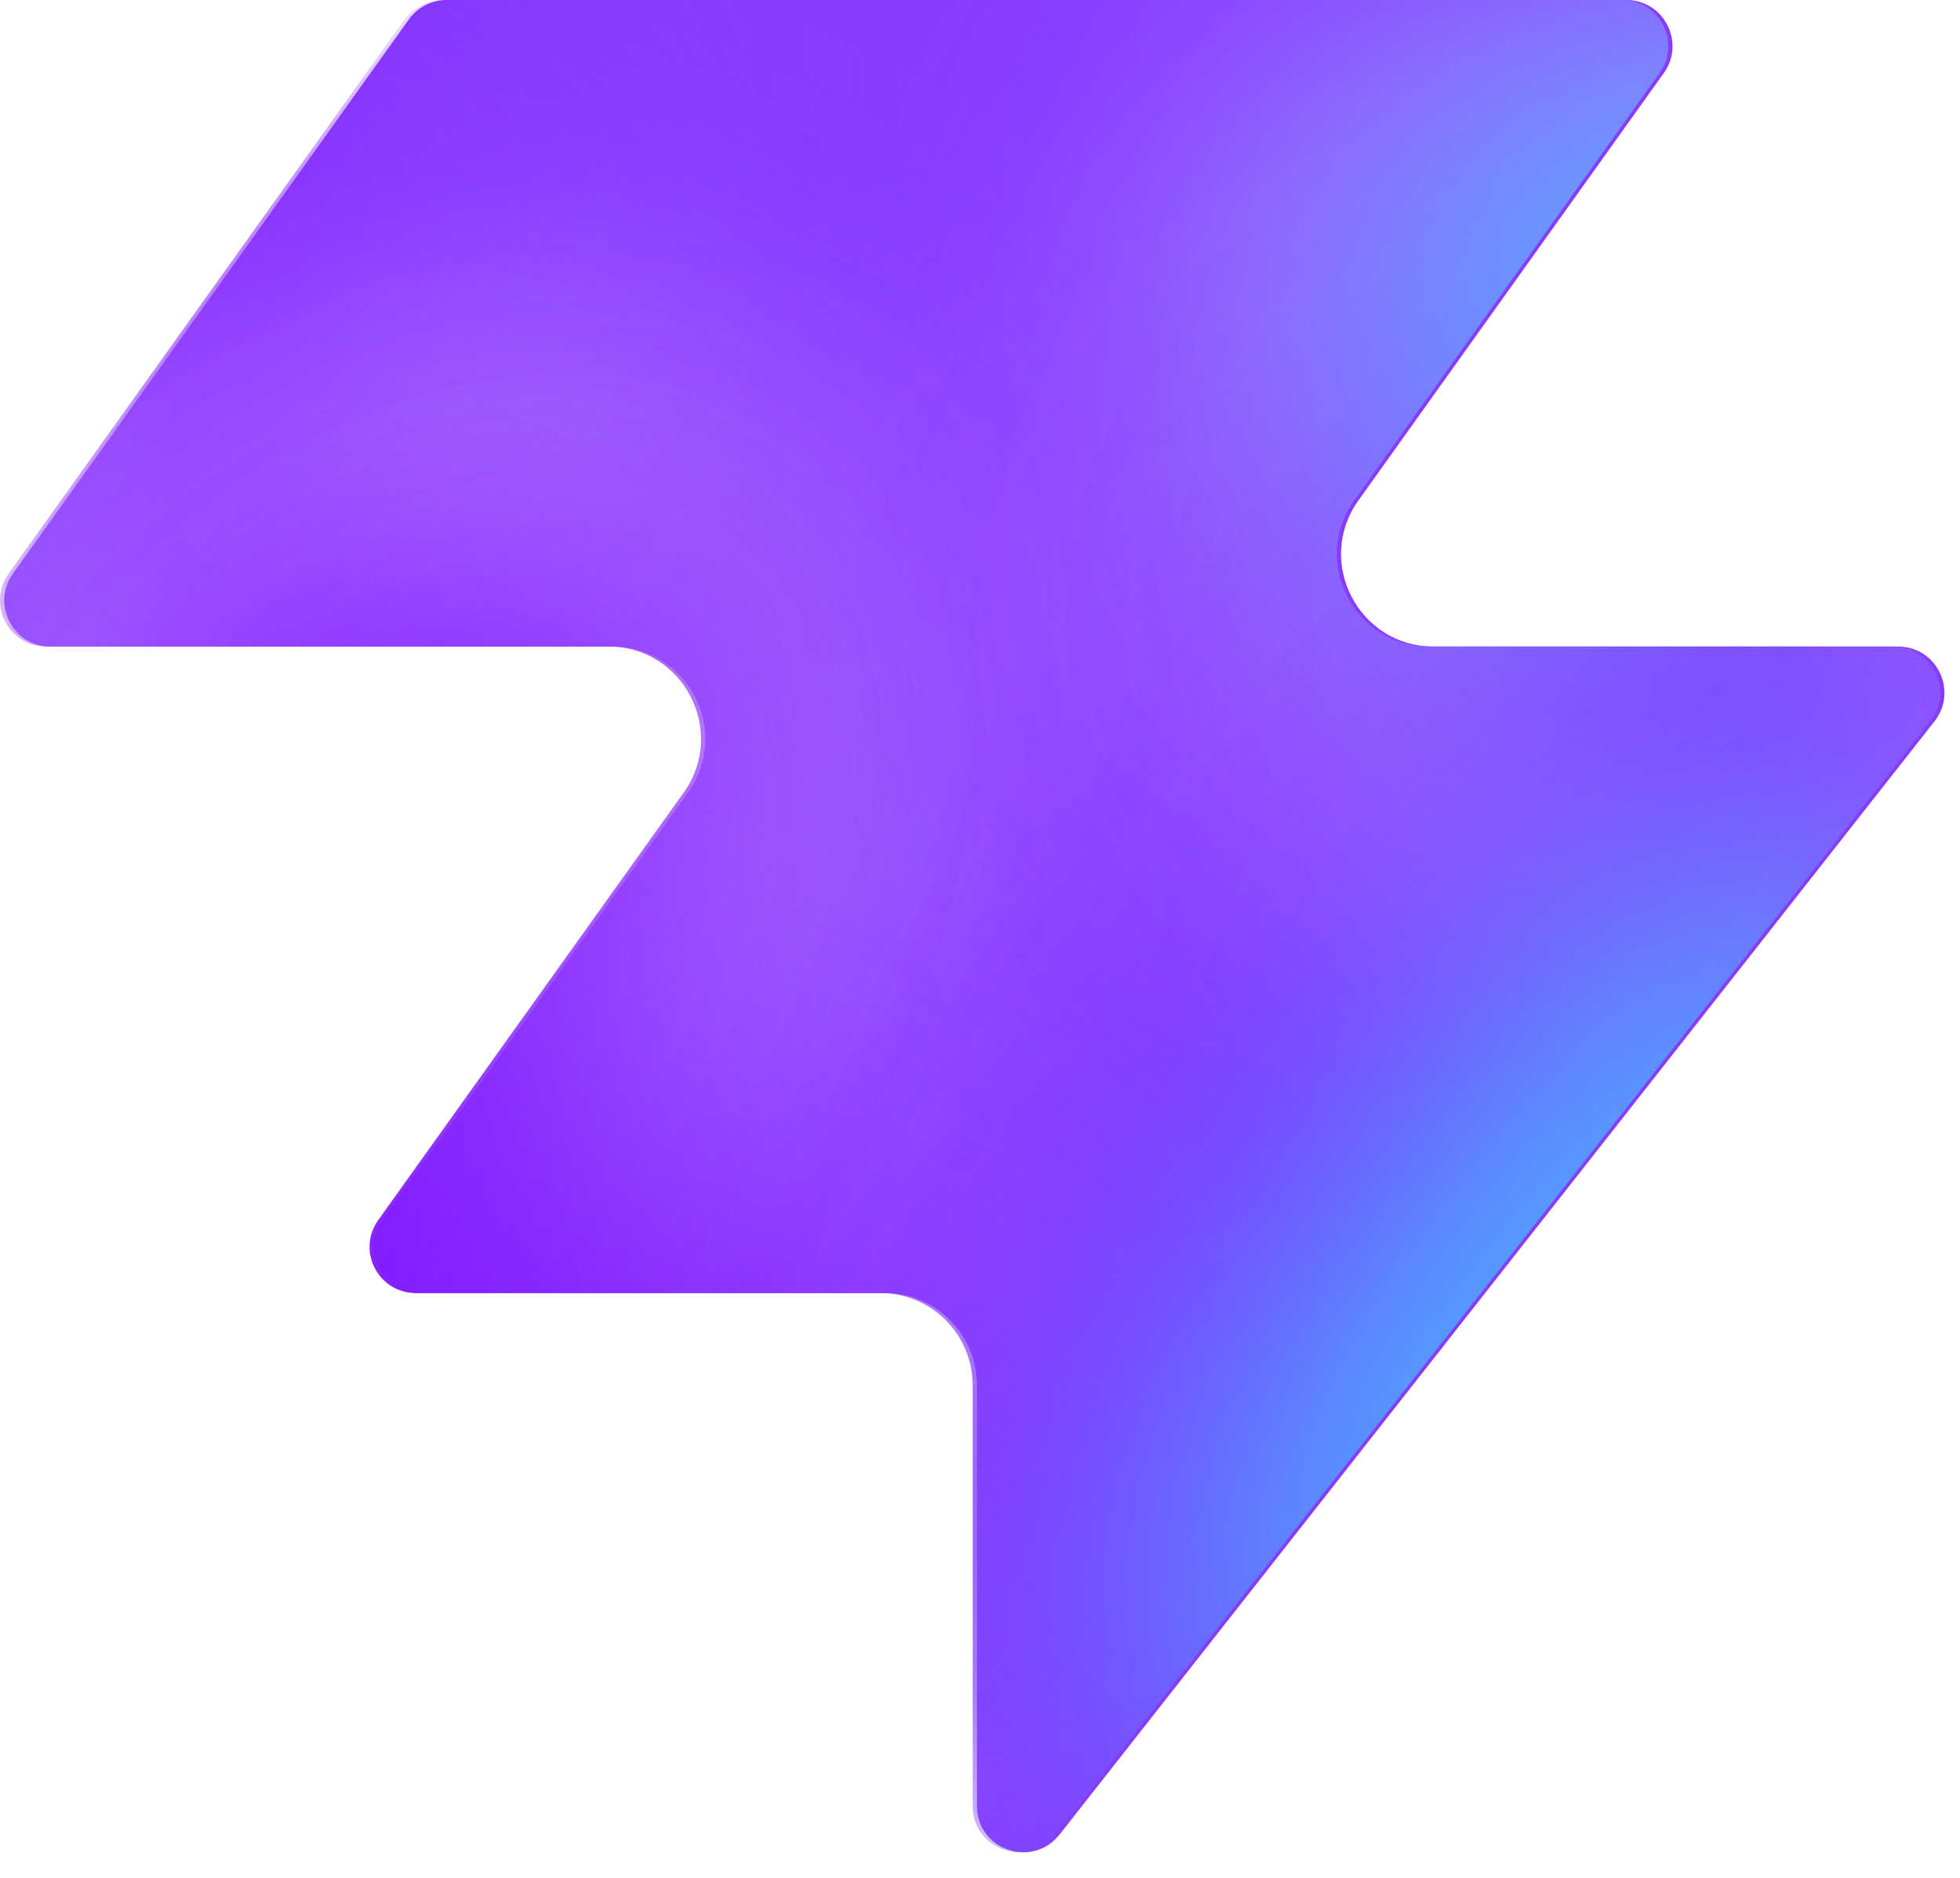
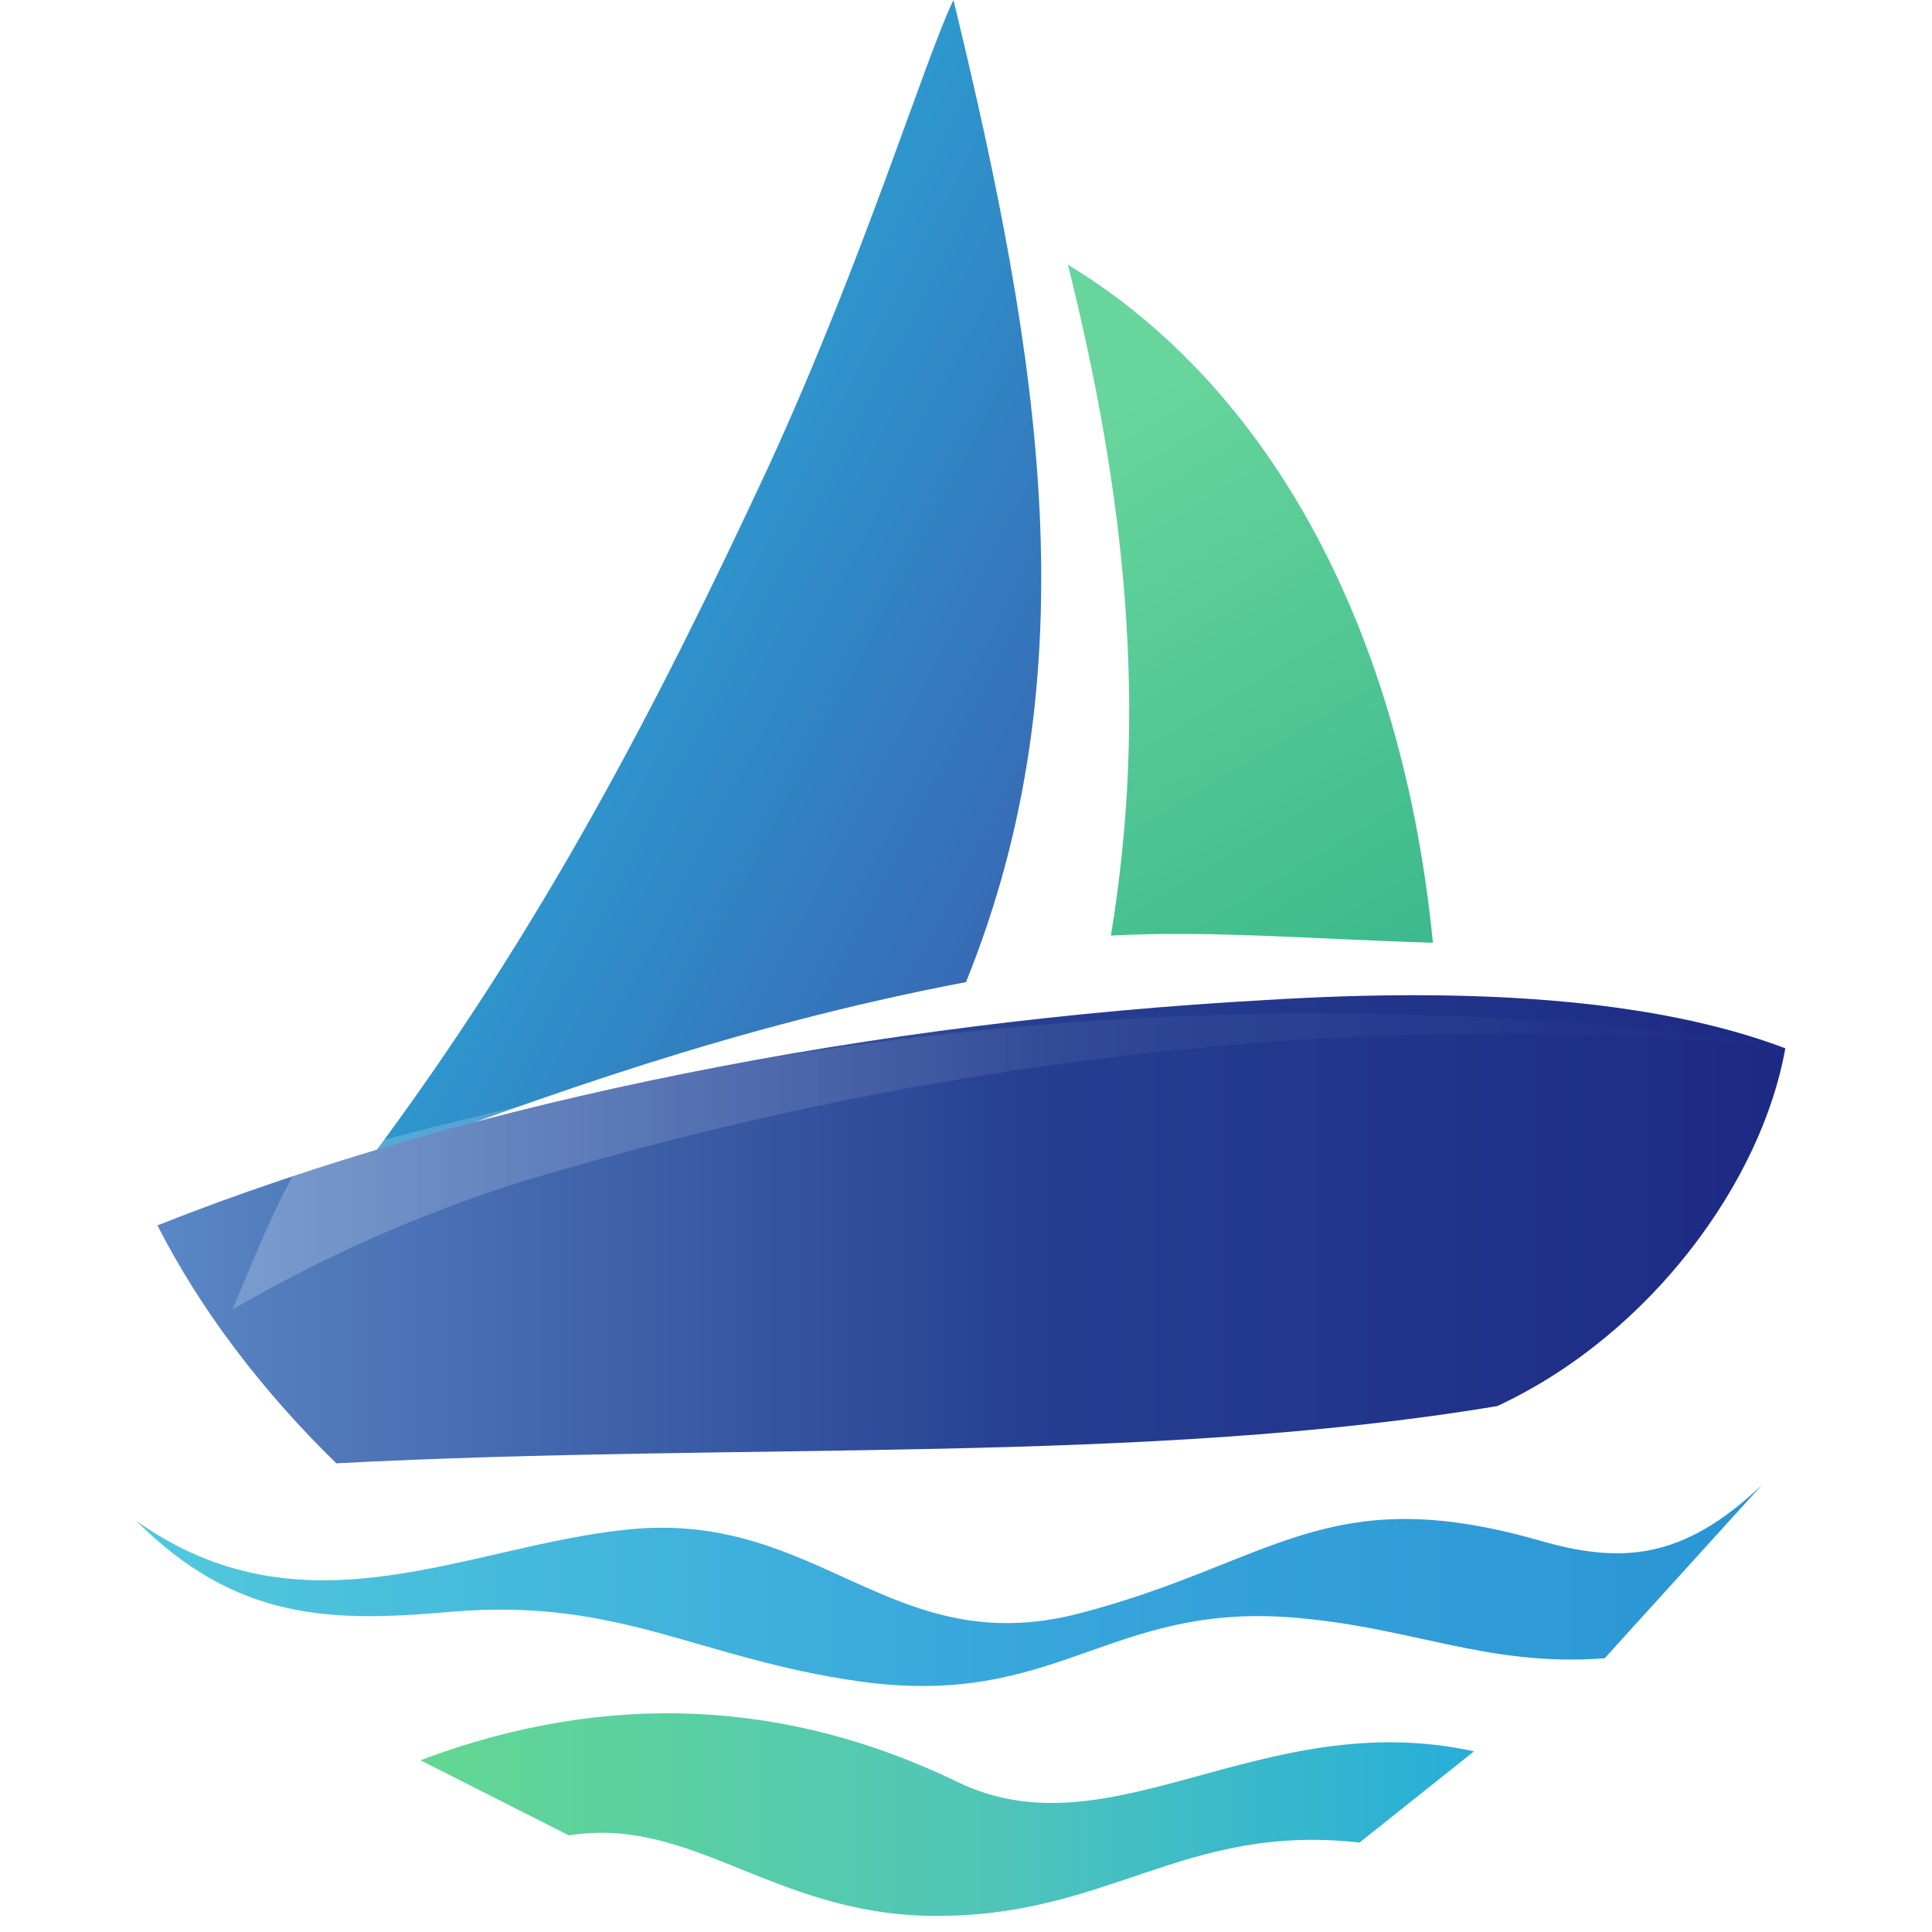
- <svg xmlns="http://www.w3.org/2000/svg" width="48" height="46" fill="none" viewBox="0 0 48 46">
-   <path fill="#863bff" d="M25.946 44.938c-.664.845-2.021.375-2.021-.698V33.937a2.26 2.26 0 0 0-2.262-2.262H10.287c-.92 0-1.456-1.04-.92-1.788l7.48-10.471c1.07-1.497 0-3.578-1.842-3.578H1.237c-.92 0-1.456-1.04-.92-1.788L10.013.474c.214-.297.556-.474.92-.474h28.894c.92 0 1.456 1.04.92 1.788l-7.48 10.471c-1.07 1.498 0 3.579 1.842 3.579h11.377c.943 0 1.473 1.088.89 1.83L25.947 44.94z" style="fill:#863bff;fill:color(display-p3 .525 .23 1);fill-opacity:1" />
-   <mask id="a" width="48" height="46" x="0" y="0" maskUnits="userSpaceOnUse" style="mask-type:alpha">
-     <path fill="#000" d="M25.842 44.938c-.664.844-2.021.375-2.021-.698V33.937a2.26 2.26 0 0 0-2.262-2.262H10.183c-.92 0-1.456-1.04-.92-1.788l7.48-10.471c1.07-1.498 0-3.579-1.842-3.579H1.133c-.92 0-1.456-1.04-.92-1.787L9.91.473c.214-.297.556-.474.92-.474h28.894c.92 0 1.456 1.04.92 1.788l-7.48 10.471c-1.07 1.498 0 3.578 1.842 3.578h11.377c.943 0 1.473 1.088.89 1.832L25.843 44.94z" style="fill:#000;fill-opacity:1" />
-   </mask>
-   <g mask="url(#a)">
-     <g filter="url(#b)">
-       <ellipse cx="5.508" cy="14.704" fill="#ede6ff" rx="5.508" ry="14.704" style="fill:#ede6ff;fill:color(display-p3 .927 .903 1);fill-opacity:1" transform="matrix(.00324 1 1 -.00324 -4.47 31.516)" />
-     </g>
-     <g filter="url(#c)">
-       <ellipse cx="10.399" cy="29.851" fill="#ede6ff" rx="10.399" ry="29.851" style="fill:#ede6ff;fill:color(display-p3 .927 .903 1);fill-opacity:1" transform="matrix(.00324 1 1 -.00324 -39.328 7.883)" />
-     </g>
-     <g filter="url(#d)">
-       <ellipse cx="5.508" cy="30.487" fill="#7e14ff" rx="5.508" ry="30.487" style="fill:#7e14ff;fill:color(display-p3 .492 .077 1);fill-opacity:1" transform="rotate(89.814 -25.913 -14.639)scale(1 -1)" />
-     </g>
-     <g filter="url(#e)">
-       <ellipse cx="5.508" cy="30.599" fill="#7e14ff" rx="5.508" ry="30.599" style="fill:#7e14ff;fill:color(display-p3 .492 .077 1);fill-opacity:1" transform="rotate(89.814 -32.644 -3.334)scale(1 -1)" />
-     </g>
-     <g filter="url(#f)">
-       <ellipse cx="5.508" cy="30.599" fill="#7e14ff" rx="5.508" ry="30.599" style="fill:#7e14ff;fill:color(display-p3 .492 .077 1);fill-opacity:1" transform="matrix(.00324 1 1 -.00324 -34.34 30.47)" />
-     </g>
-     <g filter="url(#g)">
-       <ellipse cx="14.072" cy="22.078" fill="#ede6ff" rx="14.072" ry="22.078" style="fill:#ede6ff;fill:color(display-p3 .927 .903 1);fill-opacity:1" transform="rotate(93.35 24.506 48.493)scale(-1 1)" />
-     </g>
-     <g filter="url(#h)">
-       <ellipse cx="3.47" cy="21.501" fill="#7e14ff" rx="3.47" ry="21.501" style="fill:#7e14ff;fill:color(display-p3 .492 .077 1);fill-opacity:1" transform="rotate(89.009 28.708 47.59)scale(-1 1)" />
-     </g>
-     <g filter="url(#i)">
-       <ellipse cx="3.47" cy="21.501" fill="#7e14ff" rx="3.47" ry="21.501" style="fill:#7e14ff;fill:color(display-p3 .492 .077 1);fill-opacity:1" transform="rotate(89.009 28.708 47.59)scale(-1 1)" />
-     </g>
-     <g filter="url(#j)">
-       <ellipse cx=".387" cy="8.972" fill="#7e14ff" rx="4.407" ry="29.108" style="fill:#7e14ff;fill:color(display-p3 .492 .077 1);fill-opacity:1" transform="rotate(39.51 .387 8.972)" />
-     </g>
-     <g filter="url(#k)">
-       <ellipse cx="47.523" cy="-6.092" fill="#7e14ff" rx="4.407" ry="29.108" style="fill:#7e14ff;fill:color(display-p3 .492 .077 1);fill-opacity:1" transform="rotate(37.892 47.523 -6.092)" />
-     </g>
-     <g filter="url(#l)">
-       <ellipse cx="41.412" cy="6.333" fill="#47bfff" rx="5.971" ry="9.665" style="fill:#47bfff;fill:color(display-p3 .28 .748 1);fill-opacity:1" transform="rotate(37.892 41.412 6.333)" />
-     </g>
-     <g filter="url(#m)">
-       <ellipse cx="-1.879" cy="38.332" fill="#7e14ff" rx="4.407" ry="29.108" style="fill:#7e14ff;fill:color(display-p3 .492 .077 1);fill-opacity:1" transform="rotate(37.892 -1.88 38.332)" />
-     </g>
-     <g filter="url(#n)">
-       <ellipse cx="-1.879" cy="38.332" fill="#7e14ff" rx="4.407" ry="29.108" style="fill:#7e14ff;fill:color(display-p3 .492 .077 1);fill-opacity:1" transform="rotate(37.892 -1.88 38.332)" />
-     </g>
-     <g filter="url(#o)">
-       <ellipse cx="35.651" cy="29.907" fill="#7e14ff" rx="4.407" ry="29.108" style="fill:#7e14ff;fill:color(display-p3 .492 .077 1);fill-opacity:1" transform="rotate(37.892 35.651 29.907)" />
-     </g>
-     <g filter="url(#p)">
-       <ellipse cx="38.418" cy="32.4" fill="#47bfff" rx="5.971" ry="15.297" style="fill:#47bfff;fill:color(display-p3 .28 .748 1);fill-opacity:1" transform="rotate(37.892 38.418 32.4)" />
-     </g>
-   </g>
+ <svg xmlns="http://www.w3.org/2000/svg" viewBox="0 0 1080 1080" width="1080" height="1080" role="img" aria-label="Bio Ark Tech sailboat logo">
  <defs>
-     <filter id="b" width="60.045" height="41.654" x="-19.77" y="16.149" color-interpolation-filters="sRGB" filterUnits="userSpaceOnUse">
-       <feFlood flood-opacity="0" result="BackgroundImageFix" />
-       <feBlend in="SourceGraphic" in2="BackgroundImageFix" result="shape" />
-       <feGaussianBlur result="effect1_foregroundBlur_2002_17158" stdDeviation="7.659" />
-     </filter>
-     <filter id="c" width="90.34" height="51.437" x="-54.613" y="-7.533" color-interpolation-filters="sRGB" filterUnits="userSpaceOnUse">
-       <feFlood flood-opacity="0" result="BackgroundImageFix" />
-       <feBlend in="SourceGraphic" in2="BackgroundImageFix" result="shape" />
-       <feGaussianBlur result="effect1_foregroundBlur_2002_17158" stdDeviation="7.659" />
-     </filter>
-     <filter id="d" width="79.355" height="29.4" x="-49.64" y="2.03" color-interpolation-filters="sRGB" filterUnits="userSpaceOnUse">
-       <feFlood flood-opacity="0" result="BackgroundImageFix" />
-       <feBlend in="SourceGraphic" in2="BackgroundImageFix" result="shape" />
-       <feGaussianBlur result="effect1_foregroundBlur_2002_17158" stdDeviation="4.596" />
-     </filter>
-     <filter id="e" width="79.579" height="29.4" x="-45.045" y="20.029" color-interpolation-filters="sRGB" filterUnits="userSpaceOnUse">
-       <feFlood flood-opacity="0" result="BackgroundImageFix" />
-       <feBlend in="SourceGraphic" in2="BackgroundImageFix" result="shape" />
-       <feGaussianBlur result="effect1_foregroundBlur_2002_17158" stdDeviation="4.596" />
-     </filter>
-     <filter id="f" width="79.579" height="29.4" x="-43.513" y="21.178" color-interpolation-filters="sRGB" filterUnits="userSpaceOnUse">
-       <feFlood flood-opacity="0" result="BackgroundImageFix" />
-       <feBlend in="SourceGraphic" in2="BackgroundImageFix" result="shape" />
-       <feGaussianBlur result="effect1_foregroundBlur_2002_17158" stdDeviation="4.596" />
-     </filter>
-     <filter id="g" width="74.749" height="58.852" x="15.756" y="-17.901" color-interpolation-filters="sRGB" filterUnits="userSpaceOnUse">
-       <feFlood flood-opacity="0" result="BackgroundImageFix" />
-       <feBlend in="SourceGraphic" in2="BackgroundImageFix" result="shape" />
-       <feGaussianBlur result="effect1_foregroundBlur_2002_17158" stdDeviation="7.659" />
-     </filter>
-     <filter id="h" width="61.377" height="25.362" x="23.548" y="2.284" color-interpolation-filters="sRGB" filterUnits="userSpaceOnUse">
-       <feFlood flood-opacity="0" result="BackgroundImageFix" />
-       <feBlend in="SourceGraphic" in2="BackgroundImageFix" result="shape" />
-       <feGaussianBlur result="effect1_foregroundBlur_2002_17158" stdDeviation="4.596" />
-     </filter>
-     <filter id="i" width="61.377" height="25.362" x="23.548" y="2.284" color-interpolation-filters="sRGB" filterUnits="userSpaceOnUse">
-       <feFlood flood-opacity="0" result="BackgroundImageFix" />
-       <feBlend in="SourceGraphic" in2="BackgroundImageFix" result="shape" />
-       <feGaussianBlur result="effect1_foregroundBlur_2002_17158" stdDeviation="4.596" />
-     </filter>
-     <filter id="j" width="56.045" height="63.649" x="-27.636" y="-22.853" color-interpolation-filters="sRGB" filterUnits="userSpaceOnUse">
-       <feFlood flood-opacity="0" result="BackgroundImageFix" />
-       <feBlend in="SourceGraphic" in2="BackgroundImageFix" result="shape" />
-       <feGaussianBlur result="effect1_foregroundBlur_2002_17158" stdDeviation="4.596" />
-     </filter>
-     <filter id="k" width="54.814" height="64.646" x="20.116" y="-38.415" color-interpolation-filters="sRGB" filterUnits="userSpaceOnUse">
-       <feFlood flood-opacity="0" result="BackgroundImageFix" />
-       <feBlend in="SourceGraphic" in2="BackgroundImageFix" result="shape" />
-       <feGaussianBlur result="effect1_foregroundBlur_2002_17158" stdDeviation="4.596" />
-     </filter>
-     <filter id="l" width="33.541" height="35.313" x="24.641" y="-11.323" color-interpolation-filters="sRGB" filterUnits="userSpaceOnUse">
-       <feFlood flood-opacity="0" result="BackgroundImageFix" />
-       <feBlend in="SourceGraphic" in2="BackgroundImageFix" result="shape" />
-       <feGaussianBlur result="effect1_foregroundBlur_2002_17158" stdDeviation="4.596" />
-     </filter>
-     <filter id="m" width="54.814" height="64.646" x="-29.286" y="6.009" color-interpolation-filters="sRGB" filterUnits="userSpaceOnUse">
-       <feFlood flood-opacity="0" result="BackgroundImageFix" />
-       <feBlend in="SourceGraphic" in2="BackgroundImageFix" result="shape" />
-       <feGaussianBlur result="effect1_foregroundBlur_2002_17158" stdDeviation="4.596" />
-     </filter>
-     <filter id="n" width="54.814" height="64.646" x="-29.286" y="6.009" color-interpolation-filters="sRGB" filterUnits="userSpaceOnUse">
-       <feFlood flood-opacity="0" result="BackgroundImageFix" />
-       <feBlend in="SourceGraphic" in2="BackgroundImageFix" result="shape" />
-       <feGaussianBlur result="effect1_foregroundBlur_2002_17158" stdDeviation="4.596" />
-     </filter>
-     <filter id="o" width="54.814" height="64.646" x="8.244" y="-2.416" color-interpolation-filters="sRGB" filterUnits="userSpaceOnUse">
-       <feFlood flood-opacity="0" result="BackgroundImageFix" />
-       <feBlend in="SourceGraphic" in2="BackgroundImageFix" result="shape" />
-       <feGaussianBlur result="effect1_foregroundBlur_2002_17158" stdDeviation="4.596" />
-     </filter>
-     <filter id="p" width="39.409" height="43.623" x="18.713" y="10.588" color-interpolation-filters="sRGB" filterUnits="userSpaceOnUse">
-       <feFlood flood-opacity="0" result="BackgroundImageFix" />
-       <feBlend in="SourceGraphic" in2="BackgroundImageFix" result="shape" />
-       <feGaussianBlur result="effect1_foregroundBlur_2002_17158" stdDeviation="4.596" />
-     </filter>
+     <linearGradient id="sailBlue" x1="180" y1="320" x2="565" y2="520" gradientUnits="userSpaceOnUse">
+       <stop offset="0" stop-color="#28b5df" />
+       <stop offset="1" stop-color="#3769b4" />
+     </linearGradient>
+     <linearGradient id="sailGreen" x1="620" y1="230" x2="810" y2="545" gradientUnits="userSpaceOnUse">
+       <stop offset="0" stop-color="#68d59c" />
+       <stop offset="1" stop-color="#39b88c" />
+     </linearGradient>
+     <linearGradient id="hull" x1="70" y1="655" x2="990" y2="655" gradientUnits="userSpaceOnUse">
+       <stop offset="0" stop-color="#5c8ac7" />
+       <stop offset="0.55" stop-color="#263f91" />
+       <stop offset="1" stop-color="#1d2a84" />
+     </linearGradient>
+     <linearGradient id="waveBlue" x1="75" y1="855" x2="985" y2="855" gradientUnits="userSpaceOnUse">
+       <stop offset="0" stop-color="#51c9dc" />
+       <stop offset="0.5" stop-color="#39a8dc" />
+       <stop offset="1" stop-color="#2a95d4" />
+     </linearGradient>
+     <linearGradient id="waveGreen" x1="230" y1="985" x2="825" y2="985" gradientUnits="userSpaceOnUse">
+       <stop offset="0" stop-color="#63d891" />
+       <stop offset="0.55" stop-color="#4fc5b9" />
+       <stop offset="1" stop-color="#27aeda" />
+     </linearGradient>
+     <linearGradient id="hullHighlight" x1="165" y1="585" x2="1040" y2="585" gradientUnits="userSpaceOnUse">
+       <stop offset="0" stop-color="#ffffff" stop-opacity="0.35" />
+       <stop offset="0.55" stop-color="#ffffff" stop-opacity="0.08" />
+       <stop offset="1" stop-color="#ffffff" stop-opacity="0" />
+     </linearGradient>
  </defs>
+   <path d="M206 649 C304 518 369 391 430 260 C484 142 517 33 533 0 C582 202 610 376 540 549 C409 574 304 613 206 649 Z" fill="url(#sailBlue)" />
+   <path d="M621 523 C642 396 629 277 597 148 C711 217 784 354 801 527 C734 525 677 520 621 523 Z" fill="url(#sailGreen)" />
+   <path d="M88 685 C267 614 491 571 708 559 C822 552 924 558 998 586 C985 660 923 746 837 786 C639 819 418 806 188 818 C146 777 112 732 88 685 Z" fill="url(#hull)" />
+   <path d="M168 650 C385 588 670 538 999 585 C757 563 519 592 290 661 C231 680 180 703 130 732 C143 701 154 673 168 650 Z" fill="url(#hullHighlight)" opacity="0.6" />
+   <path d="M76 850 C170 917 261 864 351 855 C458 844 498 929 603 902 C711 874 741 827 860 861 C905 874 940 873 985 830 L897 927 C830 932 789 909 720 904 C619 897 590 955 481 940 C389 927 347 893 252 901 C185 907 132 906 76 850 Z" fill="url(#waveBlue)" />
+   <path d="M235 984 C341 944 442 951 535 996 C621 1038 705 953 824 979 L760 1030 C661 1019 620 1072 521 1071 C432 1070 387 1015 318 1026 L235 984 Z" fill="url(#waveGreen)" />
</svg>
